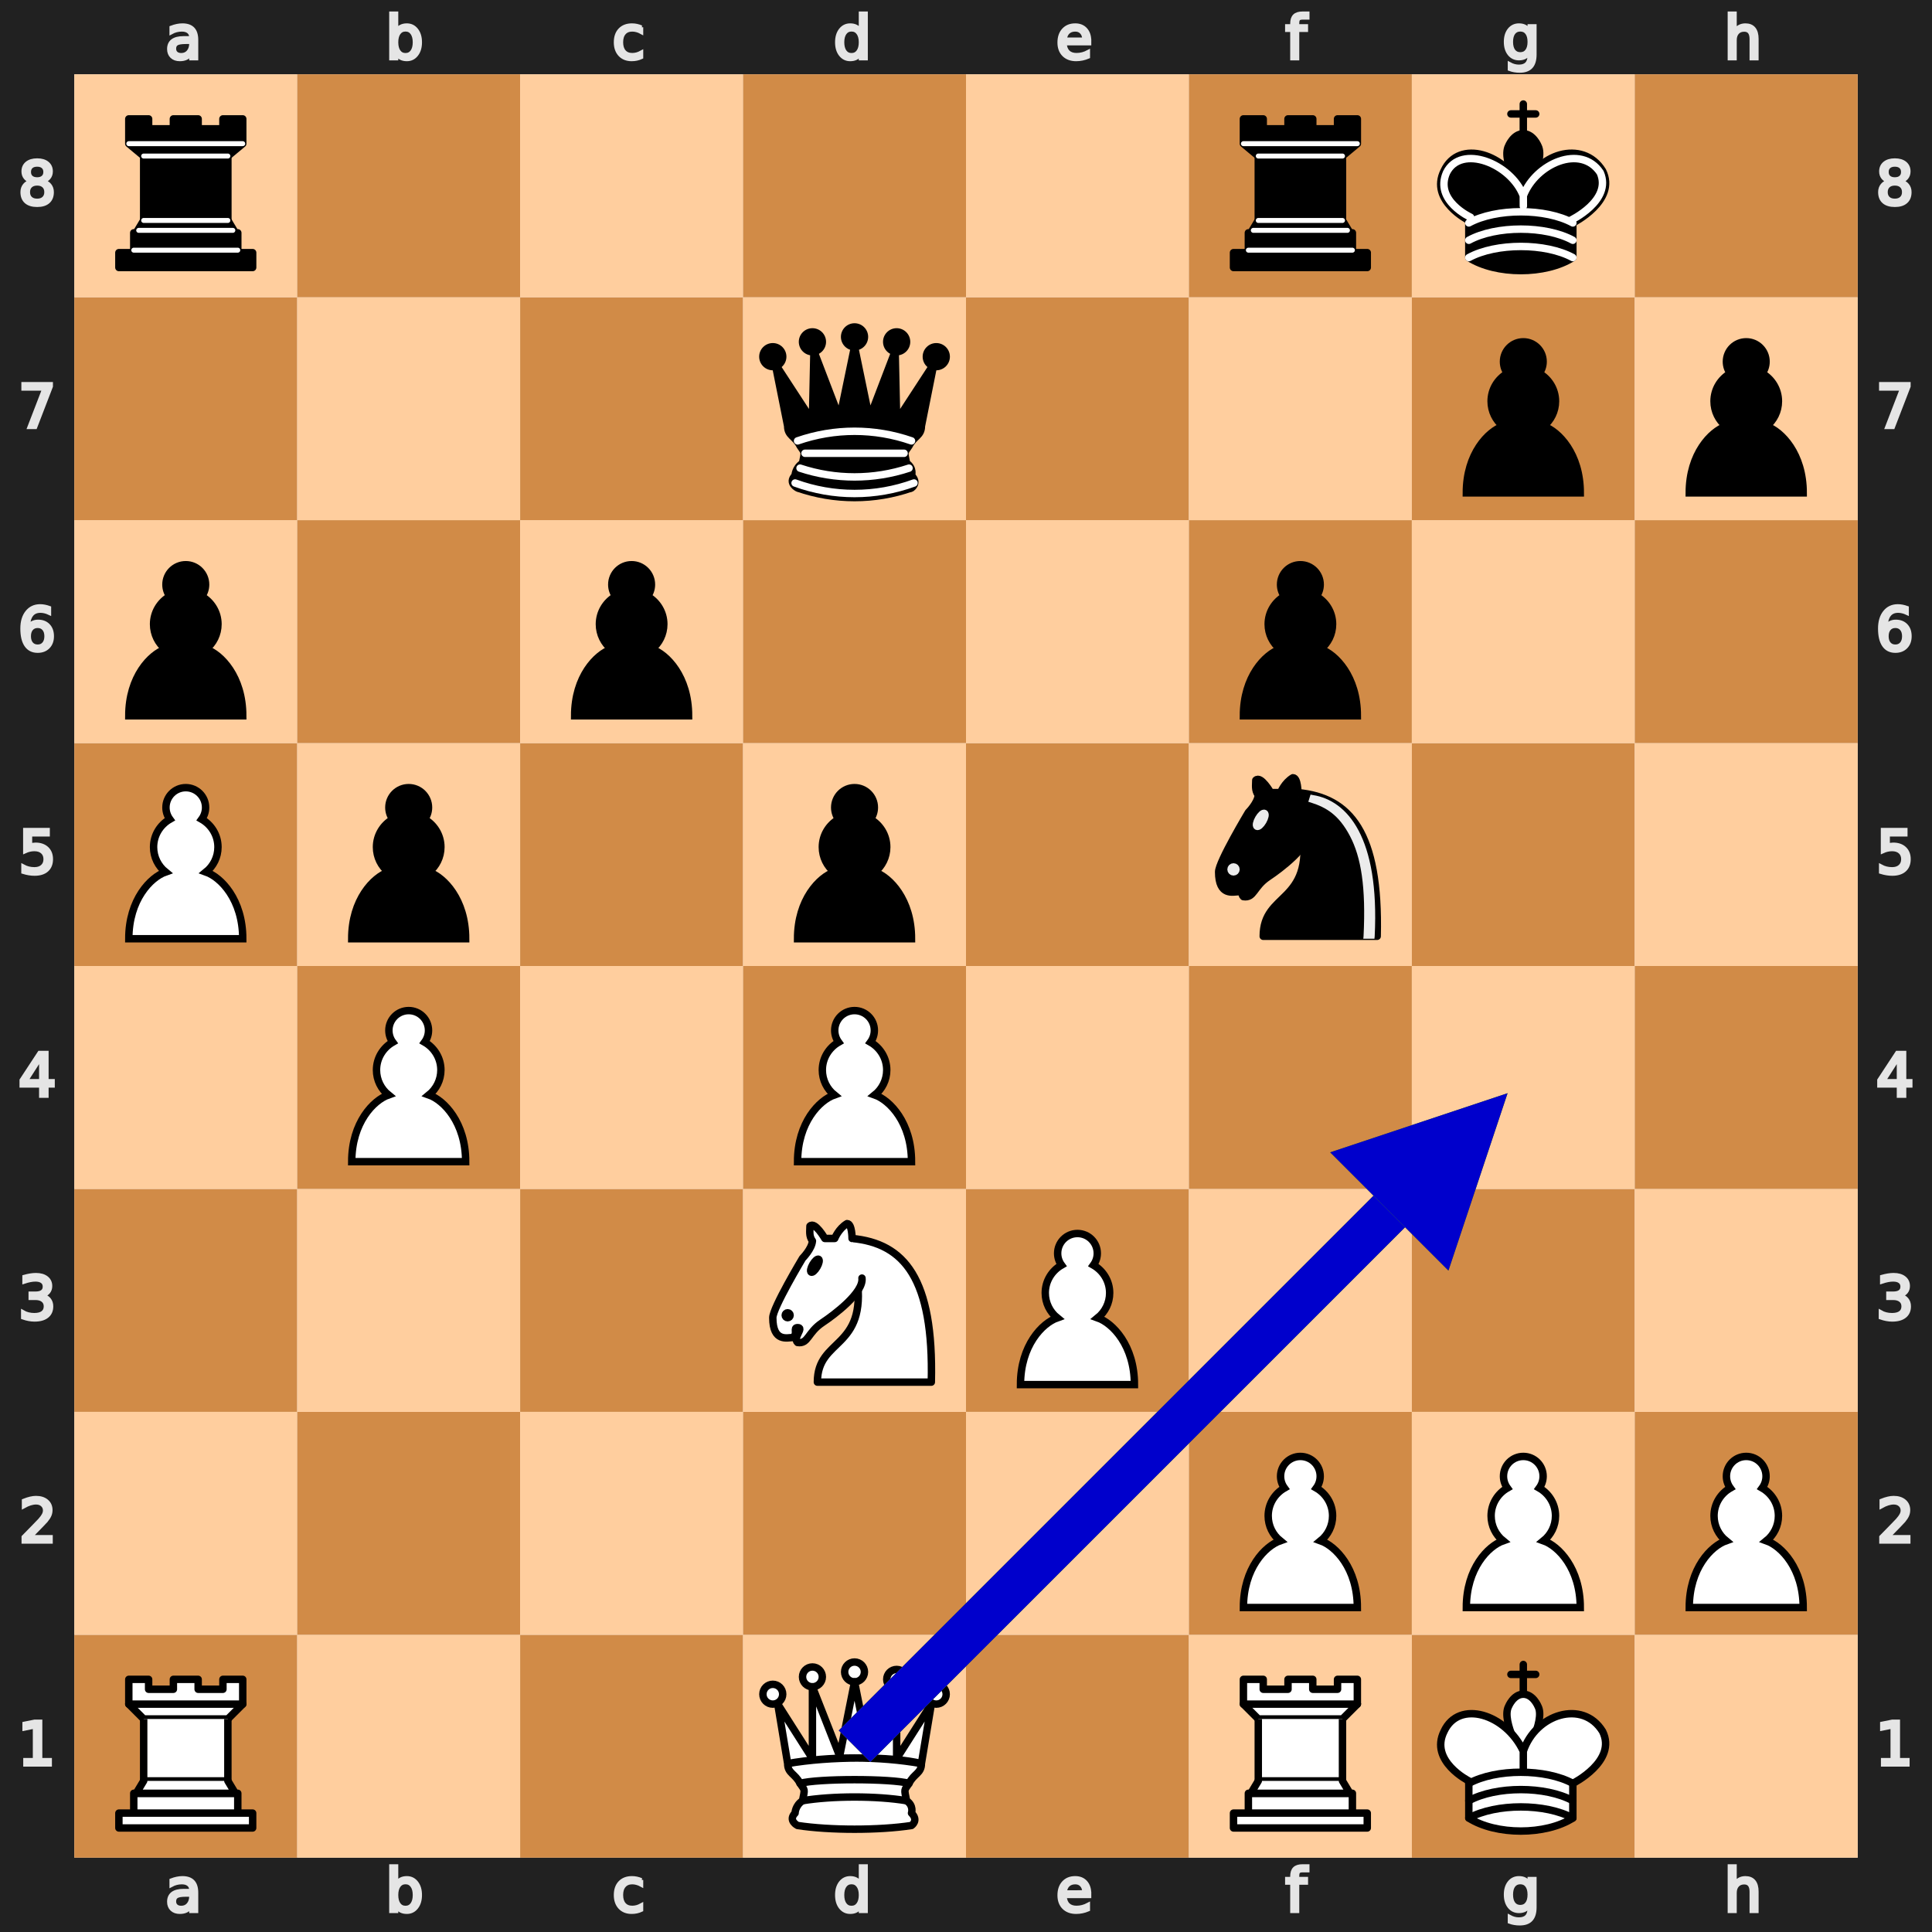
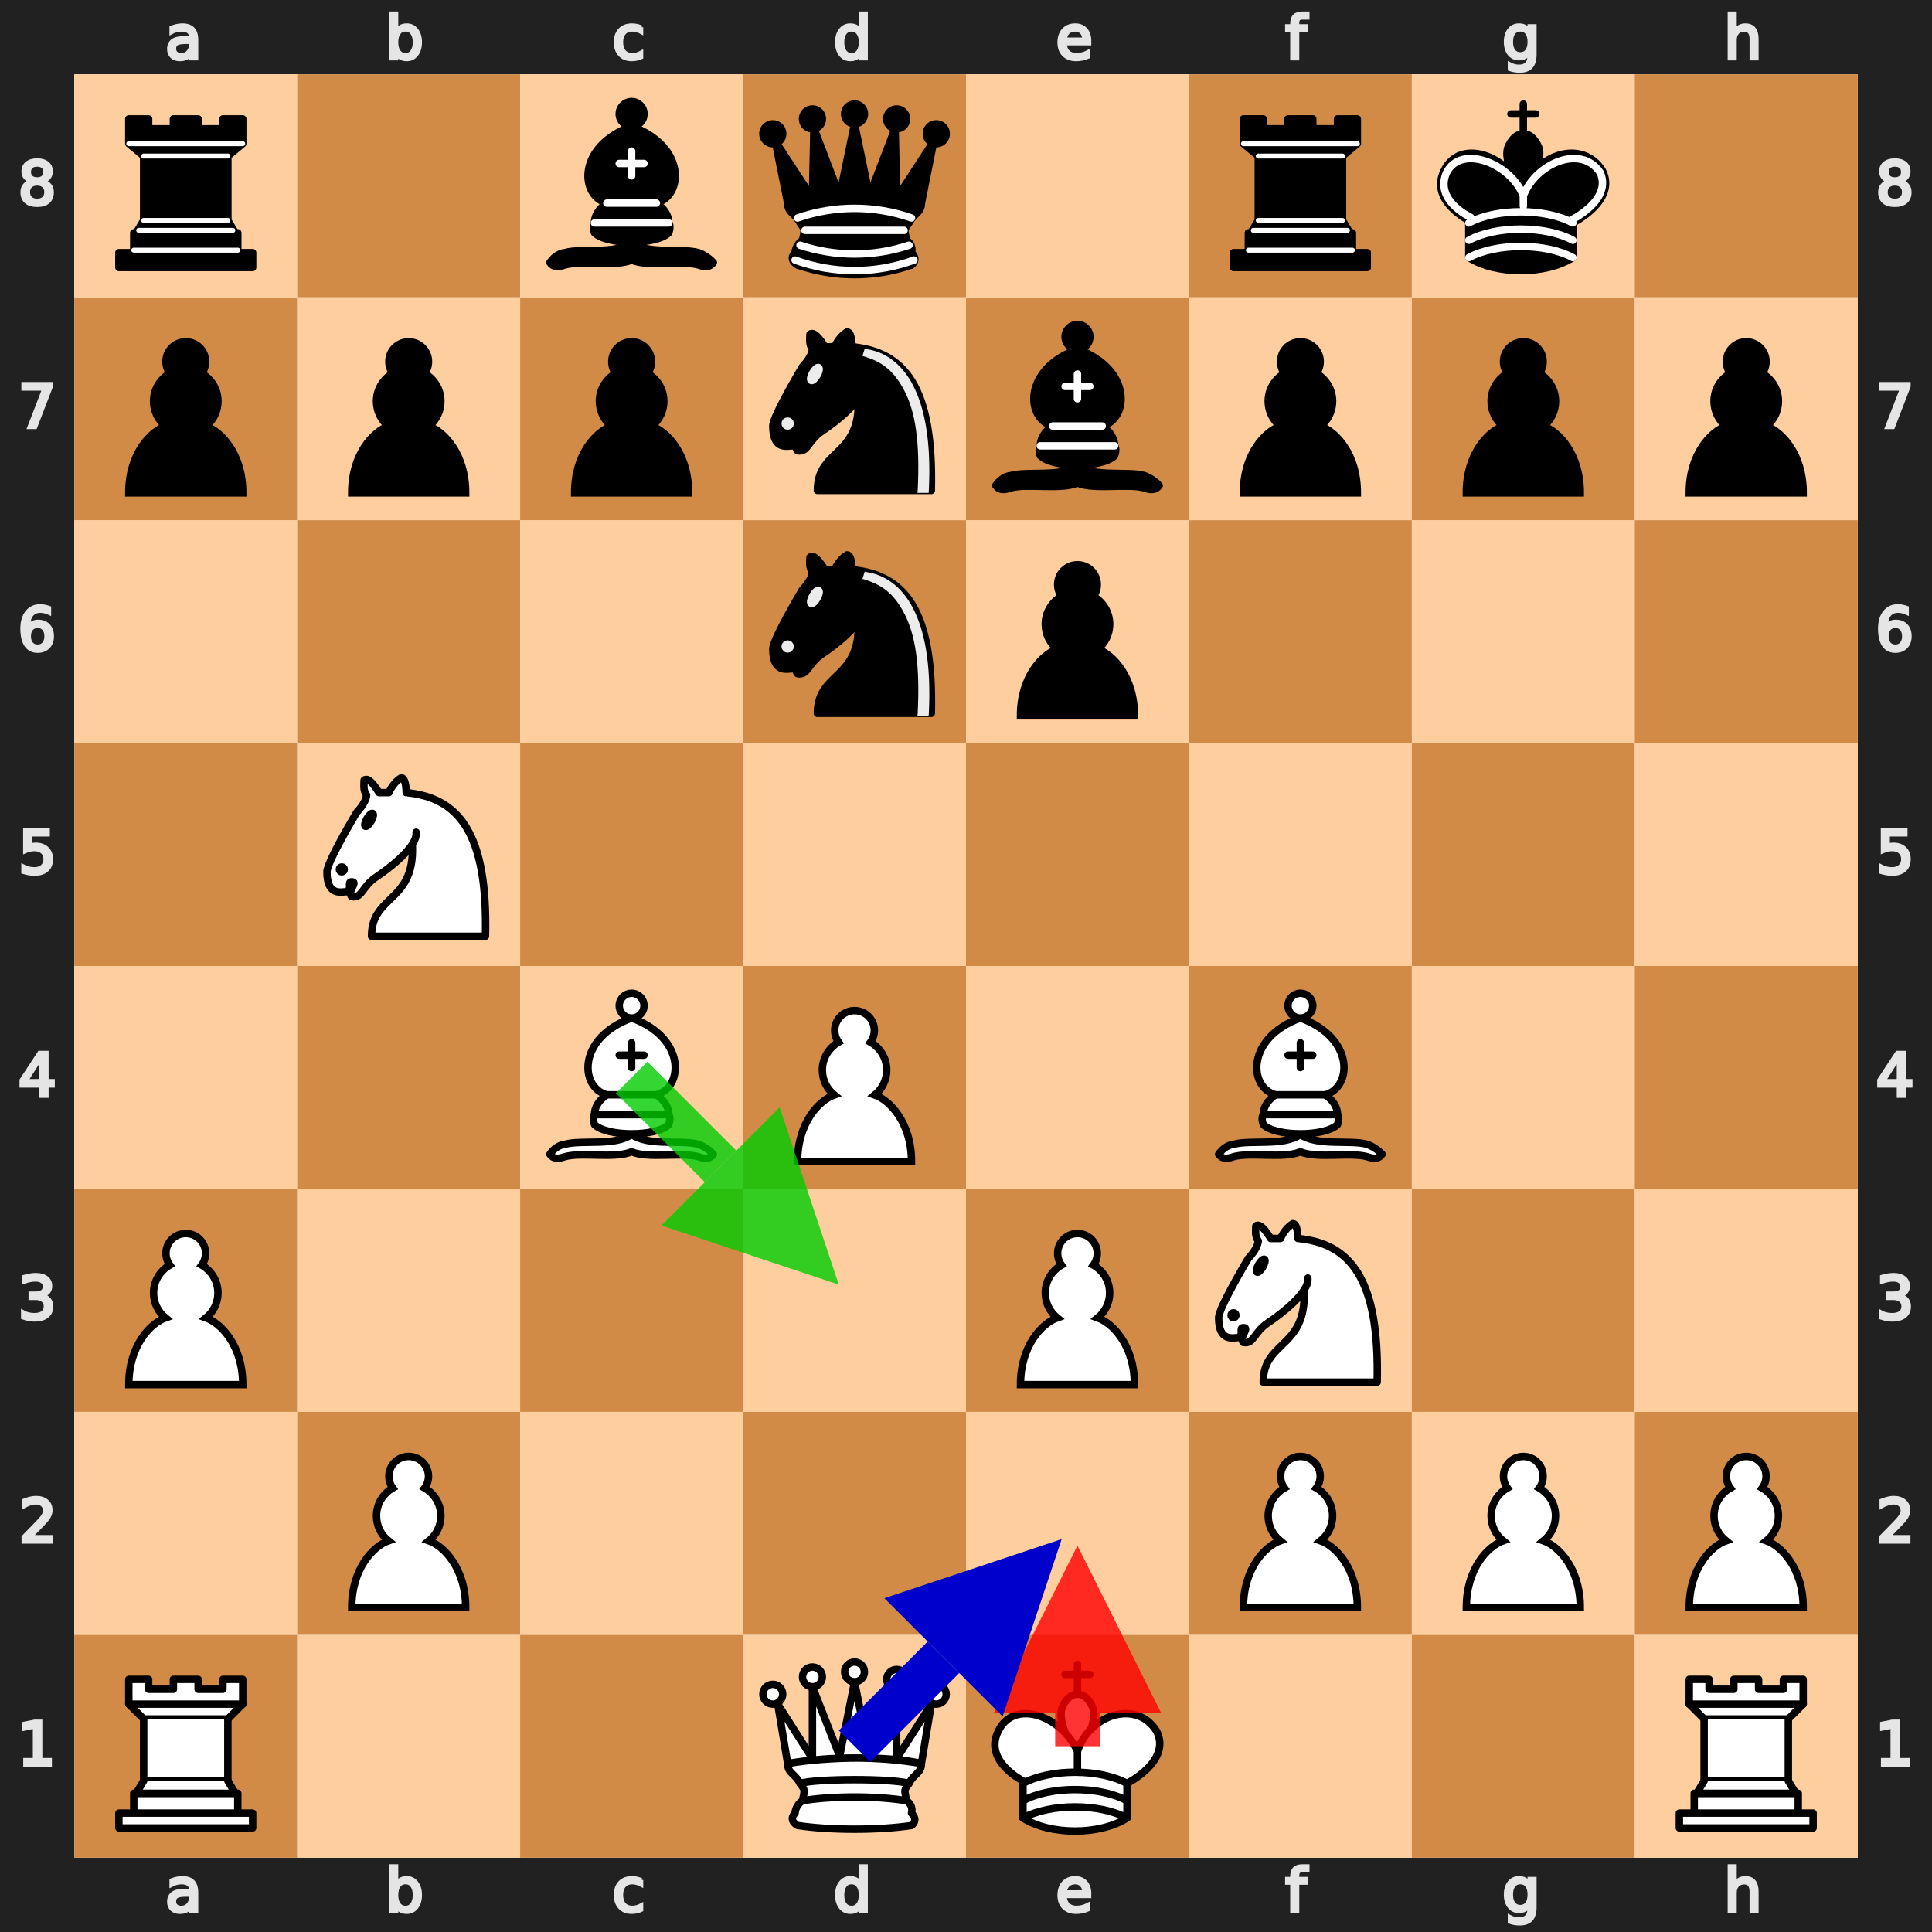
<svg xmlns="http://www.w3.org/2000/svg" xmlns:xlink="http://www.w3.org/1999/xlink" viewBox="0 0 390 390" width="400" height="400">
  <defs>
    <g id="white-pawn" class="white pawn">
      <path d="M22.5 9c-2.21 0-4 1.79-4 4 0 .89.29 1.71.78 2.38C17.33 16.5 16 18.59 16 21c0 2.03.94 3.84 2.41 5.03-3 1.06-7.41 5.55-7.41 13.47h23c0-7.92-4.41-12.41-7.41-13.47 1.47-1.19 2.41-3 2.41-5.03 0-2.41-1.33-4.5-3.28-5.62.49-.67.78-1.49.78-2.38 0-2.21-1.79-4-4-4z" fill="#fff" stroke="#000" stroke-width="1.5" stroke-linecap="round" />
    </g>
    <g id="white-knight" class="white knight" fill="none" fill-rule="evenodd" stroke="#000" stroke-width="1.5" stroke-linecap="round" stroke-linejoin="round">
      <path d="M 22,10 C 32.5,11 38.5,18 38,39 L 15,39 C 15,30 25,32.5 23,18" style="fill:#ffffff; stroke:#000000;" />
      <path d="M 24,18 C 24.38,20.91 18.45,25.37 16,27 C 13,29 13.18,31.34 11,31 C 9.958,30.06 12.41,27.96 11,28 C 10,28 11.19,29.23 10,30 C 9,30 5.997,31 6,26 C 6,24 12,14 12,14 C 12,14 13.89,12.1 14,10.5 C 13.27,9.506 13.5,8.5 13.5,7.5 C 14.5,6.5 16.5,10 16.5,10 L 18.5,10 C 18.5,10 19.28,8.008 21,7 C 22,7 22,10 22,10" style="fill:#ffffff; stroke:#000000;" />
      <path d="M 9.5 25.5 A 0.5 0.5 0 1 1 8.5,25.5 A 0.5 0.5 0 1 1 9.5 25.5 z" style="fill:#000000; stroke:#000000;" />
      <path d="M 15 15.5 A 0.5 1.5 0 1 1 14,15.5 A 0.5 1.5 0 1 1 15 15.5 z" transform="matrix(0.866,0.5,-0.5,0.866,9.693,-5.173)" style="fill:#000000; stroke:#000000;" />
+     </g>
+     <g id="white-bishop" class="white bishop" fill="none" fill-rule="evenodd" stroke="#000" stroke-width="1.5" stroke-linecap="round" stroke-linejoin="round">
+       <g fill="#fff" stroke-linecap="butt">
+         <path d="M9 36c3.39-.97 10.11.43 13.5-2 3.39 2.43 10.11 1.03 13.5 2 0 0 1.65.54 3 2-.68.97-1.65.99-3 .5-3.39-.97-10.11.46-13.5-1-3.39 1.46-10.11.03-13.5 1-1.354.49-2.323.47-3-.5 1.354-1.94 3-2 3-2zM15 32c2.5 2.5 12.5 2.5 15 0 .5-1.5 0-2 0-2 0-2.5-2.5-4-2.5-4 5.5-1.5 6-11.5-5-15.5-11 4-10.5 14-5 15.5 0 0-2.5 1.5-2.5 4 0 0-.5.5 0 2zM25 8a2.5 2.5 0 1 1-5 0 2.5 2.5 0 1 1 5 0z" />
+       </g>
+       <path d="M17.5 26h10M15 30h15m-7.5-14.5v5M20 18h5" stroke-linejoin="miter" />
    </g>
    <g id="white-rook" class="white rook" fill="#fff" fill-rule="evenodd" stroke="#000" stroke-width="1.5" stroke-linecap="round" stroke-linejoin="round">
      <path d="M9 39h27v-3H9v3zM12 36v-4h21v4H12zM11 14V9h4v2h5V9h5v2h5V9h4v5" stroke-linecap="butt" />
      <path d="M34 14l-3 3H14l-3-3" />
      <path d="M31 17v12.5H14V17" stroke-linecap="butt" stroke-linejoin="miter" />
      <path d="M31 29.5l1.5 2.5h-20l1.5-2.5" />
      <path d="M11 14h23" fill="none" stroke-linejoin="miter" />
    </g>
    <g id="white-queen" class="white queen" fill="#fff" fill-rule="evenodd" stroke="#000" stroke-width="1.5" stroke-linecap="round" stroke-linejoin="round">
      <path d="M8 12a2 2 0 1 1-4 0 2 2 0 1 1 4 0zM24.5 7.5a2 2 0 1 1-4 0 2 2 0 1 1 4 0zM41 12a2 2 0 1 1-4 0 2 2 0 1 1 4 0zM16 8.5a2 2 0 1 1-4 0 2 2 0 1 1 4 0zM33 9a2 2 0 1 1-4 0 2 2 0 1 1 4 0z" />
      <path d="M9 26c8.5-1.5 21-1.5 27 0l2-12-7 11V11l-5.5 13.5-3-15-3 15-5.5-14V25L7 14l2 12zM9 26c0 2 1.5 2 2.5 4 1 1.5 1 1 .5 3.5-1.5 1-1.5 2.5-1.5 2.5-1.5 1.5.5 2.5.5 2.5 6.5 1 16.5 1 23 0 0 0 1.5-1 0-2.5 0 0 .5-1.5-1-2.5-.5-2.5-.5-2 .5-3.5 1-2 2.5-2 2.5-4-8.5-1.5-18.5-1.5-27 0z" stroke-linecap="butt" />
      <path d="M11.5 30c3.5-1 18.5-1 22 0M12 33.5c6-1 15-1 21 0" fill="none" />
    </g>
    <g id="white-king" class="white king" fill="none" fill-rule="evenodd" stroke="#000" stroke-width="1.5" stroke-linecap="round" stroke-linejoin="round">
      <path d="M22.5 11.63V6M20 8h5" stroke-linejoin="miter" />
      <path d="M22.5 25s4.5-7.5 3-10.5c0 0-1-2.5-3-2.5s-3 2.5-3 2.5c-1.5 3 3 10.5 3 10.5" fill="#fff" stroke-linecap="butt" stroke-linejoin="miter" />
      <path d="M11.5 37c5.5 3.5 15.5 3.5 21 0v-7s9-4.5 6-10.5c-4-6.5-13.5-3.5-16 4V27v-3.5c-3.5-7.5-13-10.5-16-4-3 6 5 10 5 10V37z" fill="#fff" />
      <path d="M11.5 30c5.5-3 15.5-3 21 0m-21 3.5c5.5-3 15.5-3 21 0m-21 3.5c5.5-3 15.5-3 21 0" />
    </g>
    <g id="black-pawn" class="black pawn">
      <path d="M22.5 9c-2.21 0-4 1.79-4 4 0 .89.29 1.71.78 2.38C17.33 16.5 16 18.59 16 21c0 2.03.94 3.84 2.41 5.03-3 1.06-7.41 5.55-7.41 13.47h23c0-7.92-4.41-12.41-7.41-13.47 1.47-1.19 2.41-3 2.41-5.03 0-2.41-1.33-4.5-3.28-5.62.49-.67.78-1.49.78-2.38 0-2.21-1.79-4-4-4z" fill="#000" stroke="#000" stroke-width="1.5" stroke-linecap="round" />
    </g>
    <g id="black-knight" class="black knight" fill="none" fill-rule="evenodd" stroke="#000" stroke-width="1.5" stroke-linecap="round" stroke-linejoin="round">
      <path d="M 22,10 C 32.5,11 38.5,18 38,39 L 15,39 C 15,30 25,32.5 23,18" style="fill:#000000; stroke:#000000;" />
      <path d="M 24,18 C 24.38,20.91 18.45,25.37 16,27 C 13,29 13.18,31.34 11,31 C 9.958,30.06 12.41,27.96 11,28 C 10,28 11.19,29.23 10,30 C 9,30 5.997,31 6,26 C 6,24 12,14 12,14 C 12,14 13.89,12.1 14,10.5 C 13.27,9.506 13.5,8.5 13.5,7.5 C 14.5,6.5 16.5,10 16.5,10 L 18.5,10 C 18.5,10 19.28,8.008 21,7 C 22,7 22,10 22,10" style="fill:#000000; stroke:#000000;" />
      <path d="M 9.5 25.5 A 0.5 0.5 0 1 1 8.5,25.5 A 0.5 0.5 0 1 1 9.5 25.5 z" style="fill:#ececec; stroke:#ececec;" />
      <path d="M 15 15.5 A 0.5 1.5 0 1 1 14,15.5 A 0.5 1.5 0 1 1 15 15.5 z" transform="matrix(0.866,0.5,-0.5,0.866,9.693,-5.173)" style="fill:#ececec; stroke:#ececec;" />
      <path d="M 24.55,10.4 L 24.1,11.85 L 24.6,12 C 27.75,13 30.25,14.49 32.5,18.75 C 34.75,23.01 35.75,29.06 35.25,39 L 35.2,39.5 L 37.45,39.5 L 37.5,39 C 38,28.94 36.62,22.15 34.25,17.66 C 31.88,13.17 28.46,11.02 25.06,10.5 L 24.55,10.4 z " style="fill:#ececec; stroke:none;" />
+     </g>
+     <g id="black-bishop" class="black bishop" fill="none" fill-rule="evenodd" stroke="#000" stroke-width="1.5" stroke-linecap="round" stroke-linejoin="round">
+       <path d="M9 36c3.39-.97 10.11.43 13.5-2 3.39 2.43 10.11 1.03 13.5 2 0 0 1.65.54 3 2-.68.97-1.65.99-3 .5-3.39-.97-10.11.46-13.5-1-3.39 1.46-10.11.03-13.5 1-1.354.49-2.323.47-3-.5 1.354-1.94 3-2 3-2zm6-4c2.5 2.5 12.5 2.5 15 0 .5-1.5 0-2 0-2 0-2.5-2.5-4-2.5-4 5.5-1.5 6-11.5-5-15.5-11 4-10.5 14-5 15.5 0 0-2.5 1.5-2.5 4 0 0-.5.5 0 2zM25 8a2.5 2.5 0 1 1-5 0 2.5 2.5 0 1 1 5 0z" fill="#000" stroke-linecap="butt" />
+       <path d="M17.5 26h10M15 30h15m-7.5-14.5v5M20 18h5" stroke="#fff" stroke-linejoin="miter" />
    </g>
    <g id="black-rook" class="black rook" fill="#000" fill-rule="evenodd" stroke="#000" stroke-width="1.5" stroke-linecap="round" stroke-linejoin="round">
      <path d="M9 39h27v-3H9v3zM12.5 32l1.5-2.5h17l1.5 2.5h-20zM12 36v-4h21v4H12z" stroke-linecap="butt" />
      <path d="M14 29.5v-13h17v13H14z" stroke-linecap="butt" stroke-linejoin="miter" />
      <path d="M14 16.5L11 14h23l-3 2.5H14zM11 14V9h4v2h5V9h5v2h5V9h4v5H11z" stroke-linecap="butt" />
      <path d="M12 35.5h21M13 31.5h19M14 29.5h17M14 16.5h17M11 14h23" fill="none" stroke="#fff" stroke-width="1" stroke-linejoin="miter" />
    </g>
    <g id="black-queen" class="black queen" fill="#000" fill-rule="evenodd" stroke="#000" stroke-width="1.5" stroke-linecap="round" stroke-linejoin="round">
      <g fill="#000" stroke="none">
        <circle cx="6" cy="12" r="2.75" />
        <circle cx="14" cy="9" r="2.75" />
        <circle cx="22.5" cy="8" r="2.75" />
        <circle cx="31" cy="9" r="2.75" />
        <circle cx="39" cy="12" r="2.75" />
      </g>
      <path d="M9 26c8.5-1.5 21-1.5 27 0l2.5-12.5L31 25l-.3-14.1-5.2 13.6-3-14.5-3 14.5-5.2-13.6L14 25 6.5 13.5 9 26zM9 26c0 2 1.5 2 2.5 4 1 1.5 1 1 .5 3.5-1.5 1-1.5 2.5-1.5 2.5-1.5 1.5.5 2.5.5 2.5 6.5 1 16.5 1 23 0 0 0 1.5-1 0-2.5 0 0 .5-1.5-1-2.5-.5-2.5-.5-2 .5-3.5 1-2 2.5-2 2.5-4-8.5-1.5-18.5-1.5-27 0z" stroke-linecap="butt" />
      <path d="M11 38.5a35 35 1 0 0 23 0" fill="none" stroke-linecap="butt" />
      <path d="M11 29a35 35 1 0 1 23 0M12.5 31.5h20M11.5 34.5a35 35 1 0 0 22 0M10.5 37.5a35 35 1 0 0 24 0" fill="none" stroke="#fff" />
    </g>
    <g id="black-king" class="black king" fill="none" fill-rule="evenodd" stroke="#000" stroke-width="1.5" stroke-linecap="round" stroke-linejoin="round">
      <path d="M22.5 11.63V6" stroke-linejoin="miter" />
      <path d="M22.5 25s4.5-7.5 3-10.5c0 0-1-2.5-3-2.5s-3 2.5-3 2.5c-1.5 3 3 10.5 3 10.5" fill="#000" stroke-linecap="butt" stroke-linejoin="miter" />
      <path d="M11.5 37c5.5 3.5 15.5 3.5 21 0v-7s9-4.5 6-10.5c-4-6.5-13.5-3.5-16 4V27v-3.5c-3.5-7.5-13-10.5-16-4-3 6 5 10 5 10V37z" fill="#000" />
      <path d="M20 8h5" stroke-linejoin="miter" />
      <path d="M32 29.5s8.5-4 6.03-9.65C34.15 14 25 18 22.5 24.5l.01 2.1-.01-2.1C20 18 9.906 14 6.997 19.85c-2.497 5.65 4.853 9 4.853 9M11.5 30c5.5-3 15.5-3 21 0m-21 3.5c5.5-3 15.5-3 21 0m-21 3.5c5.5-3 15.5-3 21 0" stroke="#fff" />
    </g>
  </defs>
  <rect x="7.5" y="7.5" width="375" height="375" fill="none" stroke="#212121" stroke-width="15" />
  <g transform="translate(20, 1) scale(0.75, 0.75)" fill="#e5e5e5" stroke="#e5e5e5">
    <path d="M23.328 10.016q-1.742 0-2.414.398-.672.398-.672 1.36 0 .765.5 1.218.508.445 1.375.445 1.196 0 1.914-.843.727-.852.727-2.258v-.32zm2.867-.594v4.992h-1.437v-1.328q-.492.797-1.227 1.18-.734.375-1.797.375-1.343 0-2.14-.75-.79-.758-.79-2.024 0-1.476.985-2.226.992-.75 2.953-.75h2.016V8.75q0-.992-.656-1.531-.649-.547-1.829-.547-.75 0-1.46.18-.711.18-1.368.539V6.062q.79-.304 1.532-.453.742-.156 1.445-.156 1.898 0 2.836.984.937.985.937 2.985z" />
  </g>
  <g transform="translate(20, 375) scale(0.75, 0.75)" fill="#e5e5e5" stroke="#e5e5e5">
    <path d="M23.328 10.016q-1.742 0-2.414.398-.672.398-.672 1.36 0 .765.5 1.218.508.445 1.375.445 1.196 0 1.914-.843.727-.852.727-2.258v-.32zm2.867-.594v4.992h-1.437v-1.328q-.492.797-1.227 1.18-.734.375-1.797.375-1.343 0-2.14-.75-.79-.758-.79-2.024 0-1.476.985-2.226.992-.75 2.953-.75h2.016V8.75q0-.992-.656-1.531-.649-.547-1.829-.547-.75 0-1.46.18-.711.18-1.368.539V6.062q.79-.304 1.532-.453.742-.156 1.445-.156 1.898 0 2.836.984.937.985.937 2.985z" />
  </g>
  <g transform="translate(65, 1) scale(0.75, 0.75)" fill="#e5e5e5" stroke="#e5e5e5">
    <path d="M24.922 10.047q0-1.586-.656-2.485-.649-.906-1.79-.906-1.14 0-1.796.906-.649.899-.649 2.485 0 1.586.649 2.492.656.898 1.797.898 1.14 0 1.789-.898.656-.906.656-2.492zm-4.89-3.055q.452-.781 1.14-1.156.695-.383 1.656-.383 1.594 0 2.586 1.266 1 1.265 1 3.328 0 2.062-1 3.328-.992 1.266-2.586 1.266-.96 0-1.656-.375-.688-.383-1.14-1.164v1.312h-1.446V2.258h1.445z" />
  </g>
  <g transform="translate(65, 375) scale(0.75, 0.75)" fill="#e5e5e5" stroke="#e5e5e5">
    <path d="M24.922 10.047q0-1.586-.656-2.485-.649-.906-1.79-.906-1.14 0-1.796.906-.649.899-.649 2.485 0 1.586.649 2.492.656.898 1.797.898 1.14 0 1.789-.898.656-.906.656-2.492zm-4.89-3.055q.452-.781 1.14-1.156.695-.383 1.656-.383 1.594 0 2.586 1.266 1 1.265 1 3.328 0 2.062-1 3.328-.992 1.266-2.586 1.266-.96 0-1.656-.375-.688-.383-1.14-1.164v1.312h-1.446V2.258h1.445z" />
  </g>
  <g transform="translate(110, 1) scale(0.75, 0.75)" fill="#e5e5e5" stroke="#e5e5e5">
    <path d="M25.96 6v1.344q-.608-.336-1.226-.5-.609-.172-1.234-.172-1.398 0-2.172.89-.773.883-.773 2.485 0 1.601.773 2.492.774.883 2.172.883.625 0 1.234-.164.618-.172 1.227-.508v1.328q-.602.281-1.25.422-.64.14-1.367.14-1.977 0-3.14-1.242-1.165-1.242-1.165-3.351 0-2.14 1.172-3.367 1.18-1.227 3.227-1.227.664 0 1.296.14.633.134 1.227.407z" />
  </g>
  <g transform="translate(110, 375) scale(0.75, 0.75)" fill="#e5e5e5" stroke="#e5e5e5">
    <path d="M25.96 6v1.344q-.608-.336-1.226-.5-.609-.172-1.234-.172-1.398 0-2.172.89-.773.883-.773 2.485 0 1.601.773 2.492.774.883 2.172.883.625 0 1.234-.164.618-.172 1.227-.508v1.328q-.602.281-1.25.422-.64.14-1.367.14-1.977 0-3.14-1.242-1.165-1.242-1.165-3.351 0-2.14 1.172-3.367 1.18-1.227 3.227-1.227.664 0 1.296.14.633.134 1.227.407z" />
  </g>
  <g transform="translate(155, 1) scale(0.75, 0.75)" fill="#e5e5e5" stroke="#e5e5e5">
    <path d="M24.973 6.992V2.258h1.437v12.156h-1.437v-1.312q-.453.78-1.149 1.164-.687.375-1.656.375-1.586 0-2.586-1.266-.992-1.266-.992-3.328 0-2.063.992-3.328 1-1.266 2.586-1.266.969 0 1.656.383.696.375 1.149 1.156zm-4.899 3.055q0 1.586.649 2.492.656.898 1.797.898 1.14 0 1.796-.898.657-.906.657-2.492 0-1.586-.657-2.485-.656-.906-1.796-.906-1.141 0-1.797.906-.649.899-.649 2.485z" />
  </g>
  <g transform="translate(155, 375) scale(0.75, 0.75)" fill="#e5e5e5" stroke="#e5e5e5">
    <path d="M24.973 6.992V2.258h1.437v12.156h-1.437v-1.312q-.453.78-1.149 1.164-.687.375-1.656.375-1.586 0-2.586-1.266-.992-1.266-.992-3.328 0-2.063.992-3.328 1-1.266 2.586-1.266.969 0 1.656.383.696.375 1.149 1.156zm-4.899 3.055q0 1.586.649 2.492.656.898 1.797.898 1.14 0 1.796-.898.657-.906.657-2.492 0-1.586-.657-2.485-.656-.906-1.796-.906-1.141 0-1.797.906-.649.899-.649 2.485z" />
  </g>
  <g transform="translate(200, 1) scale(0.75, 0.75)" fill="#e5e5e5" stroke="#e5e5e5">
    <path d="M26.555 9.68v.703h-6.61q.094 1.484.89 2.265.806.774 2.235.774.828 0 1.602-.203.781-.203 1.547-.61v1.36q-.774.328-1.586.5-.813.172-1.649.172-2.093 0-3.32-1.22-1.219-1.218-1.219-3.296 0-2.148 1.157-3.406 1.164-1.266 3.132-1.266 1.766 0 2.79 1.14 1.03 1.134 1.03 3.087zm-1.438-.422q-.015-1.18-.664-1.883-.64-.703-1.703-.703-1.203 0-1.93.68-.718.68-.828 1.914z" />
  </g>
  <g transform="translate(200, 375) scale(0.75, 0.75)" fill="#e5e5e5" stroke="#e5e5e5">
    <path d="M26.555 9.68v.703h-6.61q.094 1.484.89 2.265.806.774 2.235.774.828 0 1.602-.203.781-.203 1.547-.61v1.36q-.774.328-1.586.5-.813.172-1.649.172-2.093 0-3.32-1.22-1.219-1.218-1.219-3.296 0-2.148 1.157-3.406 1.164-1.266 3.132-1.266 1.766 0 2.79 1.14 1.03 1.134 1.03 3.087zm-1.438-.422q-.015-1.18-.664-1.883-.64-.703-1.703-.703-1.203 0-1.93.68-.718.68-.828 1.914z" />
  </g>
  <g transform="translate(245, 1) scale(0.75, 0.75)" fill="#e5e5e5" stroke="#e5e5e5">
    <path d="M25.285 2.258v1.195H23.91q-.773 0-1.078.313-.297.312-.297 1.125v.773h2.367v1.117h-2.367v7.633H21.09V6.781h-1.375V5.664h1.375v-.61q0-1.46.68-2.124.68-.672 2.156-.672z" />
  </g>
  <g transform="translate(245, 375) scale(0.75, 0.75)" fill="#e5e5e5" stroke="#e5e5e5">
    <path d="M25.285 2.258v1.195H23.91q-.773 0-1.078.313-.297.312-.297 1.125v.773h2.367v1.117h-2.367v7.633H21.09V6.781h-1.375V5.664h1.375v-.61q0-1.46.68-2.124.68-.672 2.156-.672z" />
  </g>
  <g transform="translate(290, 1) scale(0.75, 0.75)" fill="#e5e5e5" stroke="#e5e5e5">
    <path d="M24.973 9.937q0-1.562-.649-2.421-.64-.86-1.804-.86-1.157 0-1.805.86-.64.859-.64 2.421 0 1.555.64 2.415.648.859 1.805.859 1.164 0 1.804-.86.649-.859.649-2.414zm1.437 3.391q0 2.234-.992 3.32-.992 1.094-3.04 1.094-.757 0-1.429-.117-.672-.11-1.304-.344v-1.398q.632.344 1.25.508.617.164 1.257.164 1.414 0 2.118-.743.703-.734.703-2.226v-.711q-.446.773-1.141 1.156-.695.383-1.664.383-1.61 0-2.594-1.227-.984-1.226-.984-3.25 0-2.03.984-3.257.985-1.227 2.594-1.227.969 0 1.664.383t1.14 1.156V5.664h1.438z" />
  </g>
  <g transform="translate(290, 375) scale(0.75, 0.75)" fill="#e5e5e5" stroke="#e5e5e5">
    <path d="M24.973 9.937q0-1.562-.649-2.421-.64-.86-1.804-.86-1.157 0-1.805.86-.64.859-.64 2.421 0 1.555.64 2.415.648.859 1.805.859 1.164 0 1.804-.86.649-.859.649-2.414zm1.437 3.391q0 2.234-.992 3.32-.992 1.094-3.04 1.094-.757 0-1.429-.117-.672-.11-1.304-.344v-1.398q.632.344 1.25.508.617.164 1.257.164 1.414 0 2.118-.743.703-.734.703-2.226v-.711q-.446.773-1.141 1.156-.695.383-1.664.383-1.61 0-2.594-1.227-.984-1.226-.984-3.25 0-2.03.984-3.257.985-1.227 2.594-1.227.969 0 1.664.383t1.14 1.156V5.664h1.438z" />
  </g>
  <g transform="translate(335, 1) scale(0.75, 0.75)" fill="#e5e5e5" stroke="#e5e5e5">
    <path d="M26.164 9.133v5.281h-1.437V9.18q0-1.243-.485-1.86-.484-.617-1.453-.617-1.164 0-1.836.742-.672.742-.672 2.024v4.945h-1.445V2.258h1.445v4.765q.516-.789 1.211-1.18.703-.39 1.617-.39 1.508 0 2.282.938.773.93.773 2.742z" />
  </g>
  <g transform="translate(335, 375) scale(0.75, 0.75)" fill="#e5e5e5" stroke="#e5e5e5">
    <path d="M26.164 9.133v5.281h-1.437V9.18q0-1.243-.485-1.86-.484-.617-1.453-.617-1.164 0-1.836.742-.672.742-.672 2.024v4.945h-1.445V2.258h1.445v4.765q.516-.789 1.211-1.18.703-.39 1.617-.39 1.508 0 2.282.938.773.93.773 2.742z" />
  </g>
  <g transform="translate(0, 335) scale(0.75, 0.75)" fill="#e5e5e5" stroke="#e5e5e5">
    <path d="M6.754 26.996h2.578v-8.898l-2.805.562v-1.437l2.79-.563h1.578v10.336h2.578v1.328h-6.72z" />
  </g>
  <g transform="translate(375, 335) scale(0.75, 0.75)" fill="#e5e5e5" stroke="#e5e5e5">
    <path d="M6.754 26.996h2.578v-8.898l-2.805.562v-1.437l2.79-.563h1.578v10.336h2.578v1.328h-6.72z" />
  </g>
  <g transform="translate(0, 290) scale(0.75, 0.75)" fill="#e5e5e5" stroke="#e5e5e5">
    <path d="M8.195 26.996h5.508v1.328H6.297v-1.328q.898-.93 2.445-2.492 1.555-1.57 1.953-2.024.758-.851 1.055-1.437.305-.594.305-1.164 0-.93-.657-1.516-.648-.586-1.695-.586-.742 0-1.57.258-.82.258-1.758.781v-1.593q.953-.383 1.781-.578.828-.196 1.516-.196 1.812 0 2.89.906 1.079.907 1.079 2.422 0 .72-.274 1.368-.265.64-.976 1.515-.196.227-1.243 1.313-1.046 1.078-2.953 3.023z" />
  </g>
  <g transform="translate(375, 290) scale(0.75, 0.75)" fill="#e5e5e5" stroke="#e5e5e5">
    <path d="M8.195 26.996h5.508v1.328H6.297v-1.328q.898-.93 2.445-2.492 1.555-1.57 1.953-2.024.758-.851 1.055-1.437.305-.594.305-1.164 0-.93-.657-1.516-.648-.586-1.695-.586-.742 0-1.57.258-.82.258-1.758.781v-1.593q.953-.383 1.781-.578.828-.196 1.516-.196 1.812 0 2.89.906 1.079.907 1.079 2.422 0 .72-.274 1.368-.265.64-.976 1.515-.196.227-1.243 1.313-1.046 1.078-2.953 3.023z" />
  </g>
  <g transform="translate(0, 245) scale(0.75, 0.75)" fill="#e5e5e5" stroke="#e5e5e5">
    <path d="M11.434 22.035q1.132.242 1.765 1.008.64.766.64 1.89 0 1.727-1.187 2.672-1.187.946-3.375.946-.734 0-1.515-.149-.774-.14-1.602-.43V26.45q.656.383 1.438.578.78.196 1.632.196 1.485 0 2.258-.586.782-.586.782-1.703 0-1.032-.727-1.61-.719-.586-2.008-.586h-1.36v-1.297h1.423q1.164 0 1.78-.46.618-.47.618-1.344 0-.899-.64-1.375-.633-.485-1.82-.485-.65 0-1.391.141-.743.14-1.633.437V16.95q.898-.25 1.68-.375.788-.125 1.484-.125 1.797 0 2.844.82 1.046.813 1.046 2.204 0 .968-.554 1.64-.555.664-1.578.922z" />
  </g>
  <g transform="translate(375, 245) scale(0.75, 0.75)" fill="#e5e5e5" stroke="#e5e5e5">
    <path d="M11.434 22.035q1.132.242 1.765 1.008.64.766.64 1.89 0 1.727-1.187 2.672-1.187.946-3.375.946-.734 0-1.515-.149-.774-.14-1.602-.43V26.45q.656.383 1.438.578.78.196 1.632.196 1.485 0 2.258-.586.782-.586.782-1.703 0-1.032-.727-1.61-.719-.586-2.008-.586h-1.36v-1.297h1.423q1.164 0 1.78-.46.618-.47.618-1.344 0-.899-.64-1.375-.633-.485-1.82-.485-.65 0-1.391.141-.743.14-1.633.437V16.95q.898-.25 1.68-.375.788-.125 1.484-.125 1.797 0 2.844.82 1.046.813 1.046 2.204 0 .968-.554 1.64-.555.664-1.578.922z" />
  </g>
  <g transform="translate(0, 200) scale(0.75, 0.75)" fill="#e5e5e5" stroke="#e5e5e5">
    <path d="M11.016 18.035L7.03 24.262h3.985zm-.414-1.375h1.984v7.602h1.664v1.312h-1.664v2.75h-1.57v-2.75H5.75v-1.523z" />
  </g>
  <g transform="translate(375, 200) scale(0.75, 0.75)" fill="#e5e5e5" stroke="#e5e5e5">
    <path d="M11.016 18.035L7.03 24.262h3.985zm-.414-1.375h1.984v7.602h1.664v1.312h-1.664v2.75h-1.57v-2.75H5.75v-1.523z" />
  </g>
  <g transform="translate(0, 155) scale(0.75, 0.75)" fill="#e5e5e5" stroke="#e5e5e5">
    <path d="M6.719 16.66h6.195v1.328h-4.75v2.86q.344-.118.688-.172.343-.063.687-.063 1.953 0 3.094 1.07 1.14 1.07 1.14 2.899 0 1.883-1.171 2.93-1.172 1.039-3.305 1.039-.735 0-1.5-.125-.758-.125-1.57-.375v-1.586q.703.383 1.453.57.75.188 1.586.188 1.351 0 2.14-.711.79-.711.79-1.93 0-1.219-.79-1.93-.789-.71-2.14-.71-.633 0-1.266.14-.625.14-1.281.438z" />
  </g>
  <g transform="translate(375, 155) scale(0.75, 0.75)" fill="#e5e5e5" stroke="#e5e5e5">
    <path d="M6.719 16.66h6.195v1.328h-4.75v2.86q.344-.118.688-.172.343-.063.687-.063 1.953 0 3.094 1.07 1.14 1.07 1.14 2.899 0 1.883-1.171 2.93-1.172 1.039-3.305 1.039-.735 0-1.5-.125-.758-.125-1.57-.375v-1.586q.703.383 1.453.57.75.188 1.586.188 1.351 0 2.14-.711.79-.711.79-1.93 0-1.219-.79-1.93-.789-.71-2.14-.71-.633 0-1.266.14-.625.14-1.281.438z" />
  </g>
  <g transform="translate(0, 110) scale(0.75, 0.75)" fill="#e5e5e5" stroke="#e5e5e5">
    <path d="M10.137 21.863q-1.063 0-1.688.727-.617.726-.617 1.992 0 1.258.617 1.992.625.727 1.688.727 1.062 0 1.68-.727.624-.734.624-1.992 0-1.266-.625-1.992-.617-.727-1.68-.727zm3.133-4.945v1.437q-.594-.28-1.204-.43-.601-.148-1.195-.148-1.562 0-2.39 1.055-.82 1.055-.938 3.188.46-.68 1.156-1.04.696-.367 1.531-.367 1.758 0 2.774 1.07 1.023 1.063 1.023 2.899 0 1.797-1.062 2.883-1.063 1.086-2.828 1.086-2.024 0-3.094-1.547-1.07-1.555-1.07-4.5 0-2.766 1.312-4.406 1.313-1.649 3.524-1.649.593 0 1.195.117.61.118 1.266.352z" />
  </g>
  <g transform="translate(375, 110) scale(0.75, 0.75)" fill="#e5e5e5" stroke="#e5e5e5">
    <path d="M10.137 21.863q-1.063 0-1.688.727-.617.726-.617 1.992 0 1.258.617 1.992.625.727 1.688.727 1.062 0 1.68-.727.624-.734.624-1.992 0-1.266-.625-1.992-.617-.727-1.68-.727zm3.133-4.945v1.437q-.594-.28-1.204-.43-.601-.148-1.195-.148-1.562 0-2.39 1.055-.82 1.055-.938 3.188.46-.68 1.156-1.04.696-.367 1.531-.367 1.758 0 2.774 1.07 1.023 1.063 1.023 2.899 0 1.797-1.062 2.883-1.063 1.086-2.828 1.086-2.024 0-3.094-1.547-1.07-1.555-1.07-4.5 0-2.766 1.312-4.406 1.313-1.649 3.524-1.649.593 0 1.195.117.61.118 1.266.352z" />
  </g>
  <g transform="translate(0, 65) scale(0.75, 0.75)" fill="#e5e5e5" stroke="#e5e5e5">
    <path d="M6.25 16.66h7.5v.672L9.516 28.324H7.867l3.985-10.336H6.25z" />
  </g>
  <g transform="translate(375, 65) scale(0.75, 0.75)" fill="#e5e5e5" stroke="#e5e5e5">
    <path d="M6.25 16.66h7.5v.672L9.516 28.324H7.867l3.985-10.336H6.25z" />
  </g>
  <g transform="translate(0, 20) scale(0.75, 0.75)" fill="#e5e5e5" stroke="#e5e5e5">
    <path d="M10 22.785q-1.125 0-1.773.602-.641.601-.641 1.656t.64 1.656q.649.602 1.774.602t1.773-.602q.649-.61.649-1.656 0-1.055-.649-1.656-.64-.602-1.773-.602zm-1.578-.672q-1.016-.25-1.586-.945-.563-.695-.563-1.695 0-1.399.993-2.211 1-.813 2.734-.813 1.742 0 2.734.813.993.812.993 2.21 0 1-.57 1.696-.563.695-1.571.945 1.14.266 1.773 1.04.641.773.641 1.89 0 1.695-1.04 2.602-1.03.906-2.96.906t-2.969-.906Q6 26.738 6 25.043q0-1.117.64-1.89.641-.774 1.782-1.04zm-.578-2.492q0 .906.562 1.414.57.508 1.594.508 1.016 0 1.586-.508.578-.508.578-1.414 0-.906-.578-1.414-.57-.508-1.586-.508-1.023 0-1.594.508-.562.508-.562 1.414z" />
  </g>
  <g transform="translate(375, 20) scale(0.75, 0.75)" fill="#e5e5e5" stroke="#e5e5e5">
    <path d="M10 22.785q-1.125 0-1.773.602-.641.601-.641 1.656t.64 1.656q.649.602 1.774.602t1.773-.602q.649-.61.649-1.656 0-1.055-.649-1.656-.64-.602-1.773-.602zm-1.578-.672q-1.016-.25-1.586-.945-.563-.695-.563-1.695 0-1.399.993-2.211 1-.813 2.734-.813 1.742 0 2.734.813.993.812.993 2.21 0 1-.57 1.696-.563.695-1.571.945 1.14.266 1.773 1.04.641.773.641 1.89 0 1.695-1.04 2.602-1.03.906-2.96.906t-2.969-.906Q6 26.738 6 25.043q0-1.117.64-1.89.641-.774 1.782-1.04zm-.578-2.492q0 .906.562 1.414.57.508 1.594.508 1.016 0 1.586-.508.578-.508.578-1.414 0-.906-.578-1.414-.57-.508-1.586-.508-1.023 0-1.594.508-.562.508-.562 1.414z" />
  </g>
  <rect x="15" y="330" width="45" height="45" class="square dark a1" stroke="none" fill="#d18b47" />
  <rect x="60" y="330" width="45" height="45" class="square light b1" stroke="none" fill="#ffce9e" />
  <rect x="105" y="330" width="45" height="45" class="square dark c1" stroke="none" fill="#d18b47" />
  <rect x="150" y="330" width="45" height="45" class="square light d1" stroke="none" fill="#ffce9e" />
  <rect x="195" y="330" width="45" height="45" class="square dark e1" stroke="none" fill="#d18b47" />
  <rect x="240" y="330" width="45" height="45" class="square light f1" stroke="none" fill="#ffce9e" />
  <rect x="285" y="330" width="45" height="45" class="square dark g1" stroke="none" fill="#d18b47" />
  <rect x="330" y="330" width="45" height="45" class="square light h1" stroke="none" fill="#ffce9e" />
  <rect x="15" y="285" width="45" height="45" class="square light a2" stroke="none" fill="#ffce9e" />
  <rect x="60" y="285" width="45" height="45" class="square dark b2" stroke="none" fill="#d18b47" />
  <rect x="105" y="285" width="45" height="45" class="square light c2" stroke="none" fill="#ffce9e" />
  <rect x="150" y="285" width="45" height="45" class="square dark d2" stroke="none" fill="#d18b47" />
  <rect x="195" y="285" width="45" height="45" class="square light e2" stroke="none" fill="#ffce9e" />
  <rect x="240" y="285" width="45" height="45" class="square dark f2" stroke="none" fill="#d18b47" />
  <rect x="285" y="285" width="45" height="45" class="square light g2" stroke="none" fill="#ffce9e" />
  <rect x="330" y="285" width="45" height="45" class="square dark h2" stroke="none" fill="#d18b47" />
  <rect x="15" y="240" width="45" height="45" class="square dark a3" stroke="none" fill="#d18b47" />
  <rect x="60" y="240" width="45" height="45" class="square light b3" stroke="none" fill="#ffce9e" />
  <rect x="105" y="240" width="45" height="45" class="square dark c3" stroke="none" fill="#d18b47" />
  <rect x="150" y="240" width="45" height="45" class="square light d3" stroke="none" fill="#ffce9e" />
  <rect x="195" y="240" width="45" height="45" class="square dark e3" stroke="none" fill="#d18b47" />
  <rect x="240" y="240" width="45" height="45" class="square light f3" stroke="none" fill="#ffce9e" />
  <rect x="285" y="240" width="45" height="45" class="square dark g3" stroke="none" fill="#d18b47" />
  <rect x="330" y="240" width="45" height="45" class="square light h3" stroke="none" fill="#ffce9e" />
  <rect x="15" y="195" width="45" height="45" class="square light a4" stroke="none" fill="#ffce9e" />
  <rect x="60" y="195" width="45" height="45" class="square dark b4" stroke="none" fill="#d18b47" />
  <rect x="105" y="195" width="45" height="45" class="square light c4" stroke="none" fill="#ffce9e" />
  <rect x="150" y="195" width="45" height="45" class="square dark d4" stroke="none" fill="#d18b47" />
  <rect x="195" y="195" width="45" height="45" class="square light e4" stroke="none" fill="#ffce9e" />
  <rect x="240" y="195" width="45" height="45" class="square dark f4" stroke="none" fill="#d18b47" />
  <rect x="285" y="195" width="45" height="45" class="square light g4" stroke="none" fill="#ffce9e" />
  <rect x="330" y="195" width="45" height="45" class="square dark h4" stroke="none" fill="#d18b47" />
  <rect x="15" y="150" width="45" height="45" class="square dark a5" stroke="none" fill="#d18b47" />
  <rect x="60" y="150" width="45" height="45" class="square light b5" stroke="none" fill="#ffce9e" />
  <rect x="105" y="150" width="45" height="45" class="square dark c5" stroke="none" fill="#d18b47" />
  <rect x="150" y="150" width="45" height="45" class="square light d5" stroke="none" fill="#ffce9e" />
  <rect x="195" y="150" width="45" height="45" class="square dark e5" stroke="none" fill="#d18b47" />
  <rect x="240" y="150" width="45" height="45" class="square light f5" stroke="none" fill="#ffce9e" />
  <rect x="285" y="150" width="45" height="45" class="square dark g5" stroke="none" fill="#d18b47" />
  <rect x="330" y="150" width="45" height="45" class="square light h5" stroke="none" fill="#ffce9e" />
  <rect x="15" y="105" width="45" height="45" class="square light a6" stroke="none" fill="#ffce9e" />
  <rect x="60" y="105" width="45" height="45" class="square dark b6" stroke="none" fill="#d18b47" />
  <rect x="105" y="105" width="45" height="45" class="square light c6" stroke="none" fill="#ffce9e" />
  <rect x="150" y="105" width="45" height="45" class="square dark d6" stroke="none" fill="#d18b47" />
  <rect x="195" y="105" width="45" height="45" class="square light e6" stroke="none" fill="#ffce9e" />
  <rect x="240" y="105" width="45" height="45" class="square dark f6" stroke="none" fill="#d18b47" />
  <rect x="285" y="105" width="45" height="45" class="square light g6" stroke="none" fill="#ffce9e" />
  <rect x="330" y="105" width="45" height="45" class="square dark h6" stroke="none" fill="#d18b47" />
  <rect x="15" y="60" width="45" height="45" class="square dark a7" stroke="none" fill="#d18b47" />
  <rect x="60" y="60" width="45" height="45" class="square light b7" stroke="none" fill="#ffce9e" />
  <rect x="105" y="60" width="45" height="45" class="square dark c7" stroke="none" fill="#d18b47" />
  <rect x="150" y="60" width="45" height="45" class="square light d7" stroke="none" fill="#ffce9e" />
  <rect x="195" y="60" width="45" height="45" class="square dark e7" stroke="none" fill="#d18b47" />
  <rect x="240" y="60" width="45" height="45" class="square light f7" stroke="none" fill="#ffce9e" />
  <rect x="285" y="60" width="45" height="45" class="square dark g7" stroke="none" fill="#d18b47" />
  <rect x="330" y="60" width="45" height="45" class="square light h7" stroke="none" fill="#ffce9e" />
  <rect x="15" y="15" width="45" height="45" class="square light a8" stroke="none" fill="#ffce9e" />
  <rect x="60" y="15" width="45" height="45" class="square dark b8" stroke="none" fill="#d18b47" />
  <rect x="105" y="15" width="45" height="45" class="square light c8" stroke="none" fill="#ffce9e" />
  <rect x="150" y="15" width="45" height="45" class="square dark d8" stroke="none" fill="#d18b47" />
  <rect x="195" y="15" width="45" height="45" class="square light e8" stroke="none" fill="#ffce9e" />
  <rect x="240" y="15" width="45" height="45" class="square dark f8" stroke="none" fill="#d18b47" />
  <rect x="285" y="15" width="45" height="45" class="square light g8" stroke="none" fill="#ffce9e" />
  <rect x="330" y="15" width="45" height="45" class="square dark h8" stroke="none" fill="#d18b47" />
  <use href="#white-rook" xlink:href="#white-rook" transform="translate(15, 330)" />
  <use href="#white-queen" xlink:href="#white-queen" transform="translate(150, 330)" />
-   <use href="#white-rook" xlink:href="#white-rook" transform="translate(240, 330)" />
-   <use href="#white-king" xlink:href="#white-king" transform="translate(285, 330)" />
+   <use href="#white-king" xlink:href="#white-king" transform="translate(195, 330)" />
+   <use href="#white-rook" xlink:href="#white-rook" transform="translate(330, 330)" />
+   <use href="#white-pawn" xlink:href="#white-pawn" transform="translate(60, 285)" />
  <use href="#white-pawn" xlink:href="#white-pawn" transform="translate(240, 285)" />
  <use href="#white-pawn" xlink:href="#white-pawn" transform="translate(285, 285)" />
  <use href="#white-pawn" xlink:href="#white-pawn" transform="translate(330, 285)" />
-   <use href="#white-knight" xlink:href="#white-knight" transform="translate(150, 240)" />
+   <use href="#white-pawn" xlink:href="#white-pawn" transform="translate(15, 240)" />
  <use href="#white-pawn" xlink:href="#white-pawn" transform="translate(195, 240)" />
-   <use href="#white-pawn" xlink:href="#white-pawn" transform="translate(60, 195)" />
+   <use href="#white-knight" xlink:href="#white-knight" transform="translate(240, 240)" />
+   <use href="#white-bishop" xlink:href="#white-bishop" transform="translate(105, 195)" />
  <use href="#white-pawn" xlink:href="#white-pawn" transform="translate(150, 195)" />
-   <use href="#white-pawn" xlink:href="#white-pawn" transform="translate(15, 150)" />
-   <use href="#black-pawn" xlink:href="#black-pawn" transform="translate(60, 150)" />
-   <use href="#black-pawn" xlink:href="#black-pawn" transform="translate(150, 150)" />
-   <use href="#black-knight" xlink:href="#black-knight" transform="translate(240, 150)" />
-   <use href="#black-pawn" xlink:href="#black-pawn" transform="translate(15, 105)" />
-   <use href="#black-pawn" xlink:href="#black-pawn" transform="translate(105, 105)" />
-   <use href="#black-pawn" xlink:href="#black-pawn" transform="translate(240, 105)" />
-   <use href="#black-queen" xlink:href="#black-queen" transform="translate(150, 60)" />
+   <use href="#white-bishop" xlink:href="#white-bishop" transform="translate(240, 195)" />
+   <use href="#white-knight" xlink:href="#white-knight" transform="translate(60, 150)" />
+   <use href="#black-knight" xlink:href="#black-knight" transform="translate(150, 105)" />
+   <use href="#black-pawn" xlink:href="#black-pawn" transform="translate(195, 105)" />
+   <use href="#black-pawn" xlink:href="#black-pawn" transform="translate(15, 60)" />
+   <use href="#black-pawn" xlink:href="#black-pawn" transform="translate(60, 60)" />
+   <use href="#black-pawn" xlink:href="#black-pawn" transform="translate(105, 60)" />
+   <use href="#black-knight" xlink:href="#black-knight" transform="translate(150, 60)" />
+   <use href="#black-bishop" xlink:href="#black-bishop" transform="translate(195, 60)" />
+   <use href="#black-pawn" xlink:href="#black-pawn" transform="translate(240, 60)" />
  <use href="#black-pawn" xlink:href="#black-pawn" transform="translate(285, 60)" />
  <use href="#black-pawn" xlink:href="#black-pawn" transform="translate(330, 60)" />
  <use href="#black-rook" xlink:href="#black-rook" transform="translate(15, 15)" />
+   <use href="#black-bishop" xlink:href="#black-bishop" transform="translate(105, 15)" />
+   <use href="#black-queen" xlink:href="#black-queen" transform="translate(150, 15)" />
  <use href="#black-rook" xlink:href="#black-rook" transform="translate(240, 15)" />
  <use href="#black-king" xlink:href="#black-king" transform="translate(285, 15)" />
-   <line x1="172.5" y1="352.5" x2="280.453" y2="244.547" stroke="#FF0000cc" stroke-width="9.0" stroke-linecap="butt" class="arrow" />
-   <polygon points="304.318,220.682 268.521,232.614 292.386,256.479" fill="#FF0000cc" class="arrow" />
-   <line x1="172.5" y1="352.5" x2="280.453" y2="244.547" stroke="#00cc00cc" stroke-width="9.0" stroke-linecap="butt" class="arrow" />
-   <polygon points="304.318,220.682 268.521,232.614 292.386,256.479" fill="#00cc00cc" class="arrow" />
-   <line x1="172.5" y1="352.5" x2="280.453" y2="244.547" stroke="#0000ccFF" stroke-width="9.0" stroke-linecap="butt" class="arrow" />
-   <polygon points="304.318,220.682 268.521,232.614 292.386,256.479" fill="#0000ccFF" class="arrow" />
+   <line x1="217.5" y1="352.5" x2="217.5" y2="345.75" stroke="#FF0000cc" stroke-width="9.0" stroke-linecap="butt" class="arrow" />
+   <polygon points="217.5,312.0 200.625,345.75 234.375,345.75" fill="#FF0000cc" class="arrow" />
+   <line x1="127.5" y1="217.5" x2="145.453" y2="235.453" stroke="#00cc00cc" stroke-width="9.0" stroke-linecap="butt" class="arrow" />
+   <polygon points="169.318,259.318 157.386,223.521 133.521,247.386" fill="#00cc00cc" class="arrow" />
+   <line x1="172.5" y1="352.5" x2="190.453" y2="334.547" stroke="#0000ccFF" stroke-width="9.0" stroke-linecap="butt" class="arrow" />
+   <polygon points="214.318,310.682 178.521,322.614 202.386,346.479" fill="#0000ccFF" class="arrow" />
</svg>
